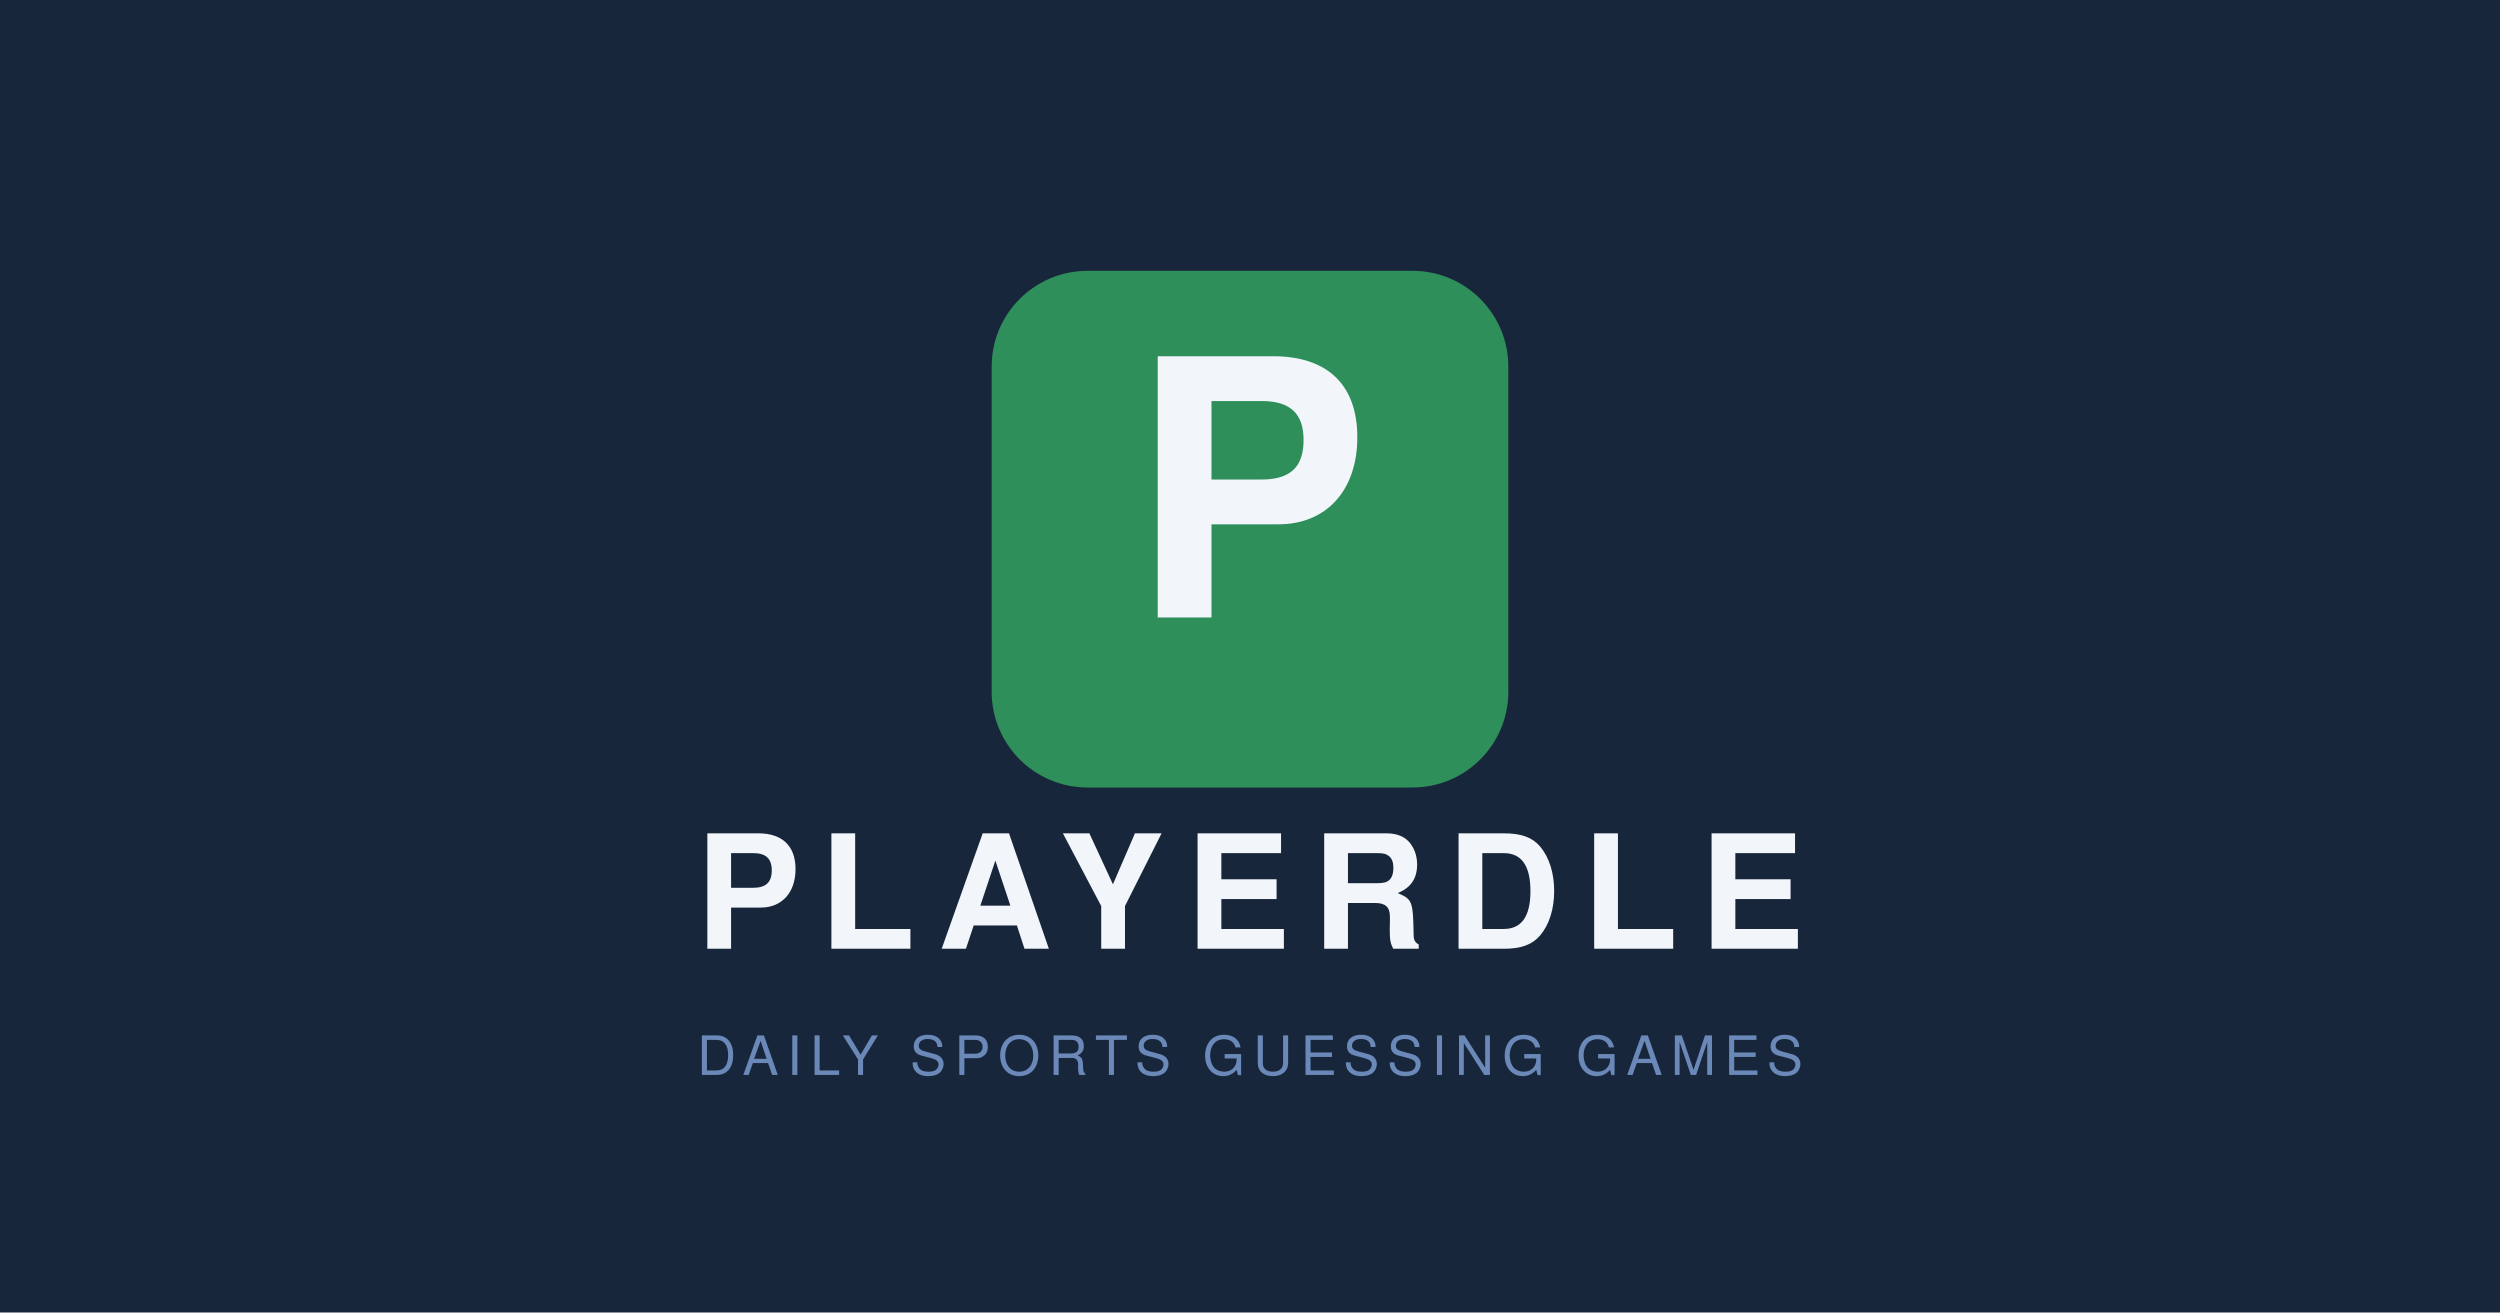
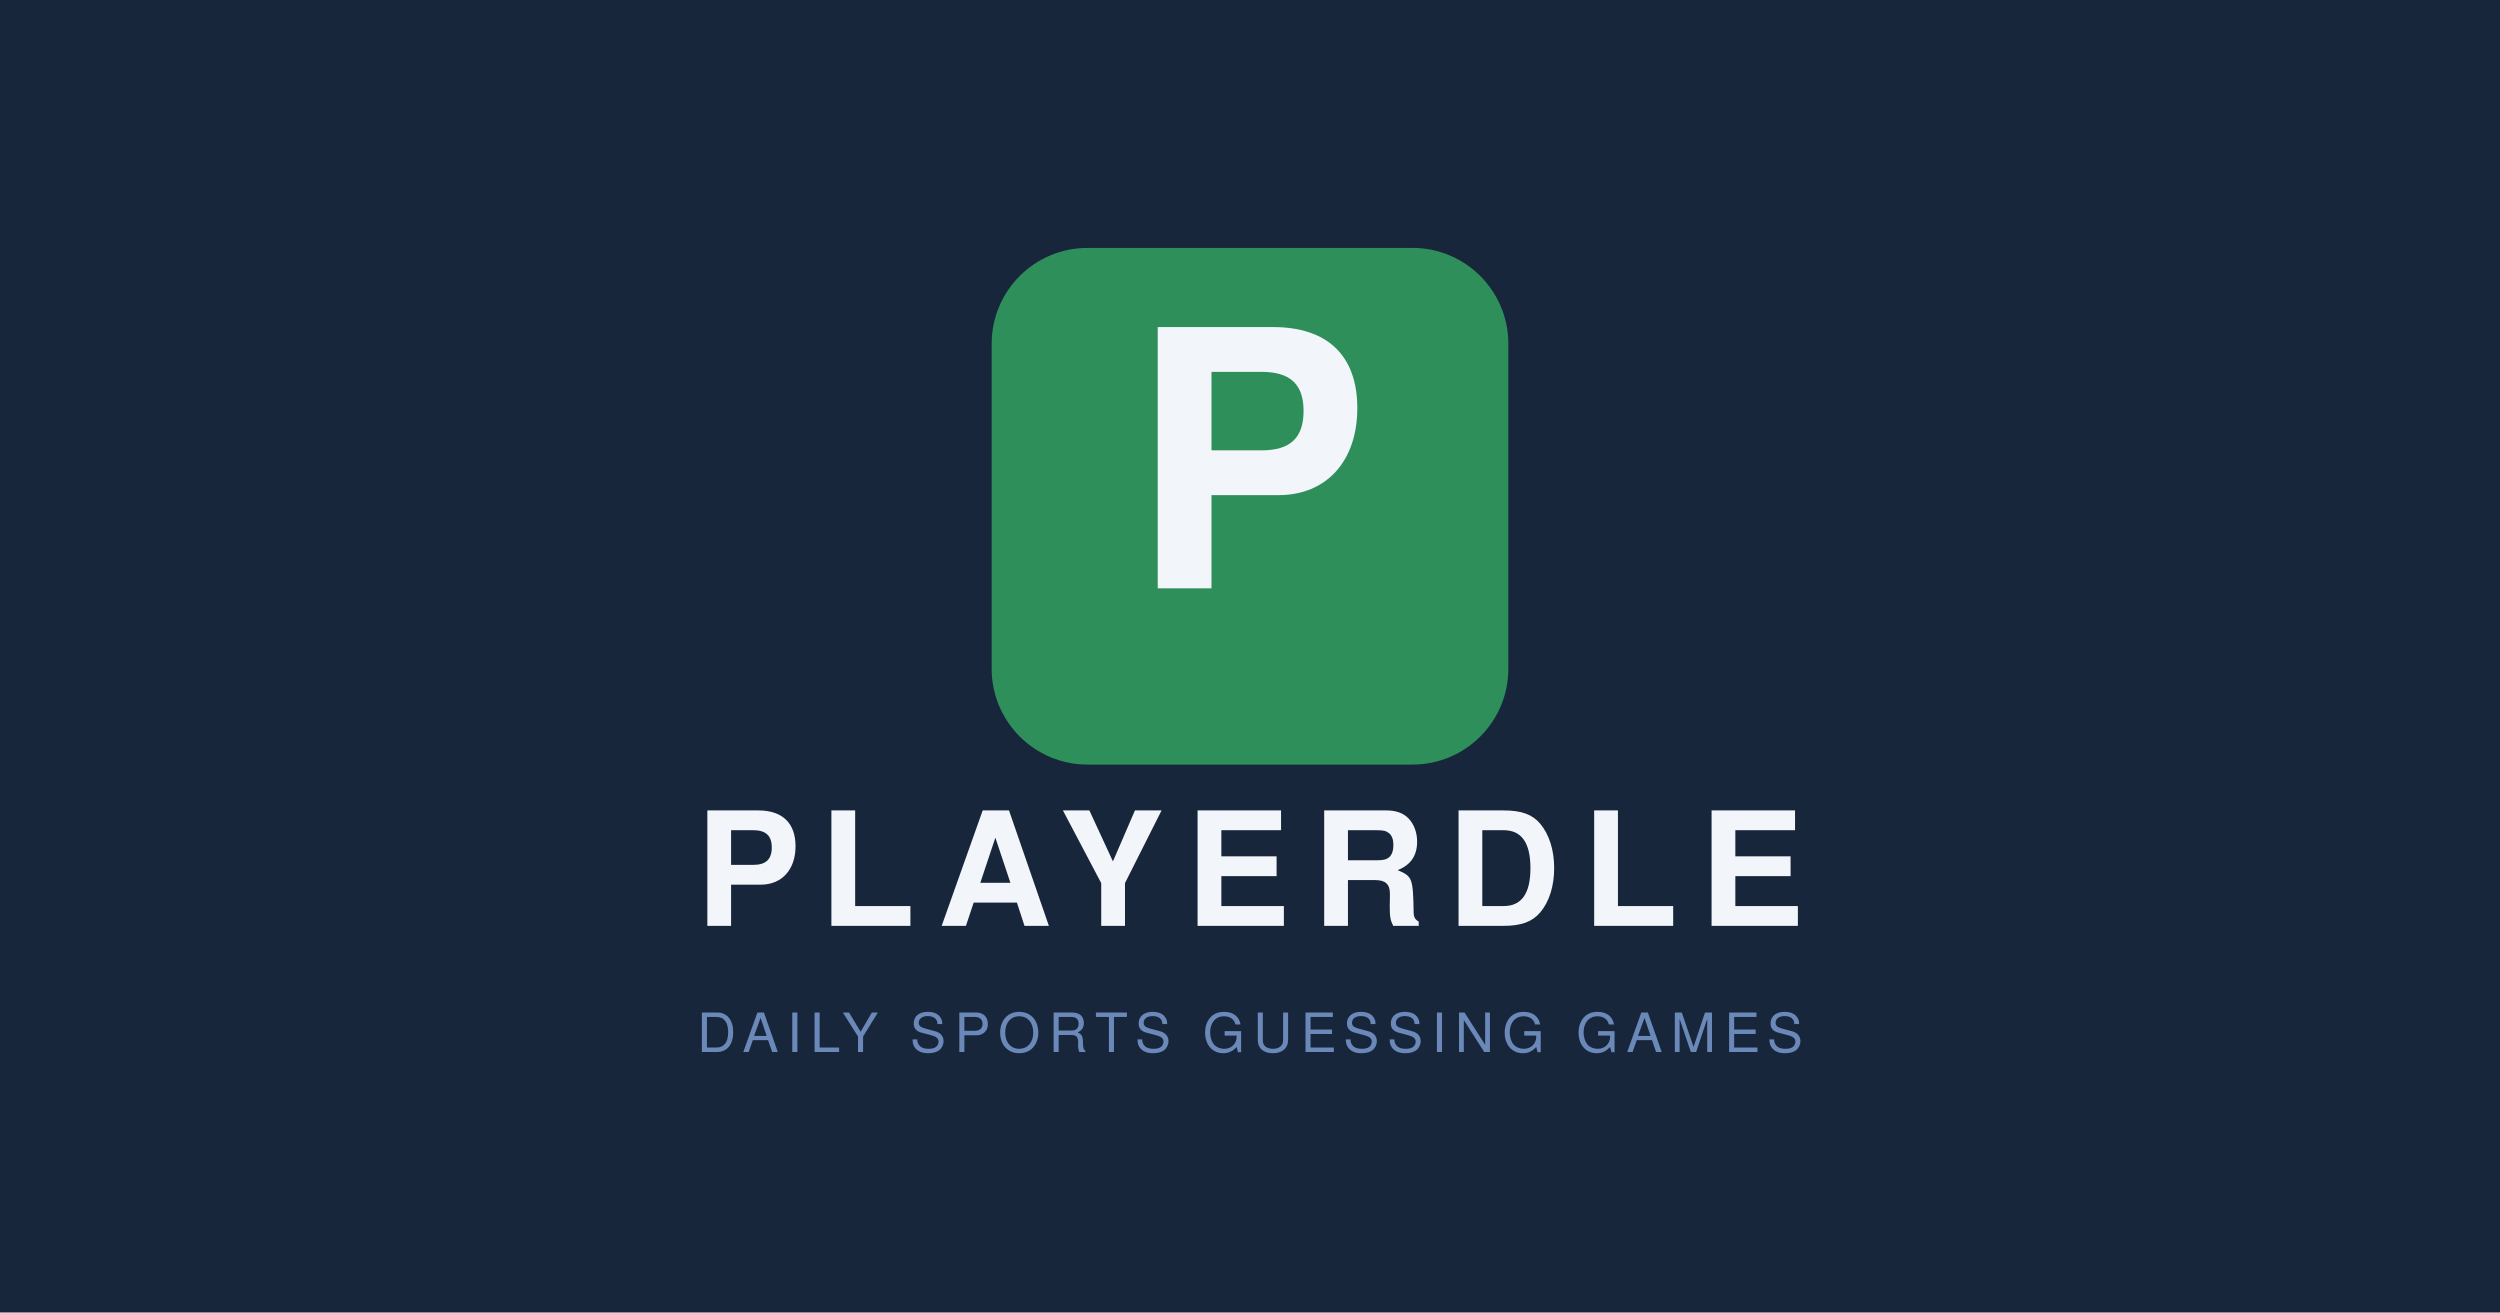
<svg xmlns="http://www.w3.org/2000/svg" viewBox="0 0 1200 630" width="1200" height="630">
  <rect width="1200" height="630" fill="#18263c" />
-   <rect x="476" y="130" width="248" height="248" rx="46" ry="46" fill="#2f8f5b" />
-   <text x="600" y="257" text-anchor="middle" dominant-baseline="central" font-family="-apple-system, BlinkMacSystemFont, 'Segoe UI', Helvetica, Arial, sans-serif" font-size="172" font-weight="900" fill="#f2f6fb" letter-spacing="-6">P</text>
-   <text x="600" y="438" text-anchor="middle" dominant-baseline="central" font-family="-apple-system, BlinkMacSystemFont, 'Segoe UI', Helvetica, Arial, sans-serif" font-size="76" font-weight="900" fill="#f2f6fb" letter-spacing="10">PLAYERDLE</text>
-   <text x="600" y="510" text-anchor="middle" dominant-baseline="central" font-family="-apple-system, BlinkMacSystemFont, 'Segoe UI', Helvetica, Arial, sans-serif" font-size="26" font-weight="500" fill="#6b89b8" letter-spacing="4">DAILY SPORTS GUESSING GAMES</text>
+   <rect x="476" y="119" width="248" height="248" rx="46" ry="46" fill="#2f8f5b" />
+   <text x="600" y="243" text-anchor="middle" dominant-baseline="central" font-family="-apple-system, BlinkMacSystemFont, 'Segoe UI', Helvetica, Arial, sans-serif" font-size="172" font-weight="900" fill="#f2f6fb" letter-spacing="-6">P</text>
+   <text x="600" y="427" text-anchor="middle" dominant-baseline="central" font-family="-apple-system, BlinkMacSystemFont, 'Segoe UI', Helvetica, Arial, sans-serif" font-size="76" font-weight="900" fill="#f2f6fb" letter-spacing="10">PLAYERDLE</text>
+   <text x="600" y="499" text-anchor="middle" dominant-baseline="central" font-family="-apple-system, BlinkMacSystemFont, 'Segoe UI', Helvetica, Arial, sans-serif" font-size="26" font-weight="500" fill="#6b89b8" letter-spacing="4">DAILY SPORTS GUESSING GAMES</text>
</svg>
